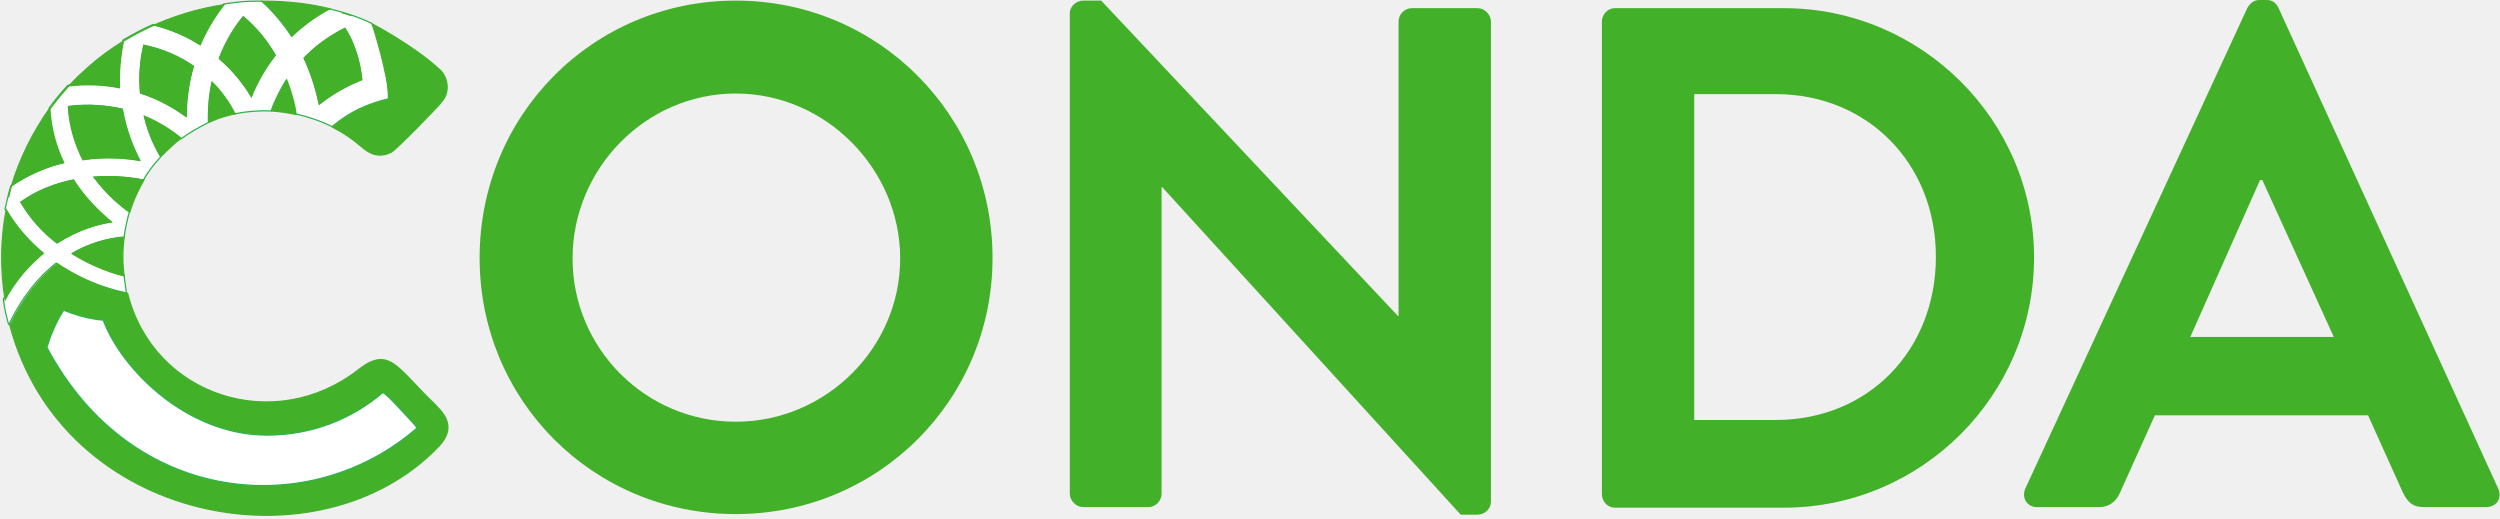
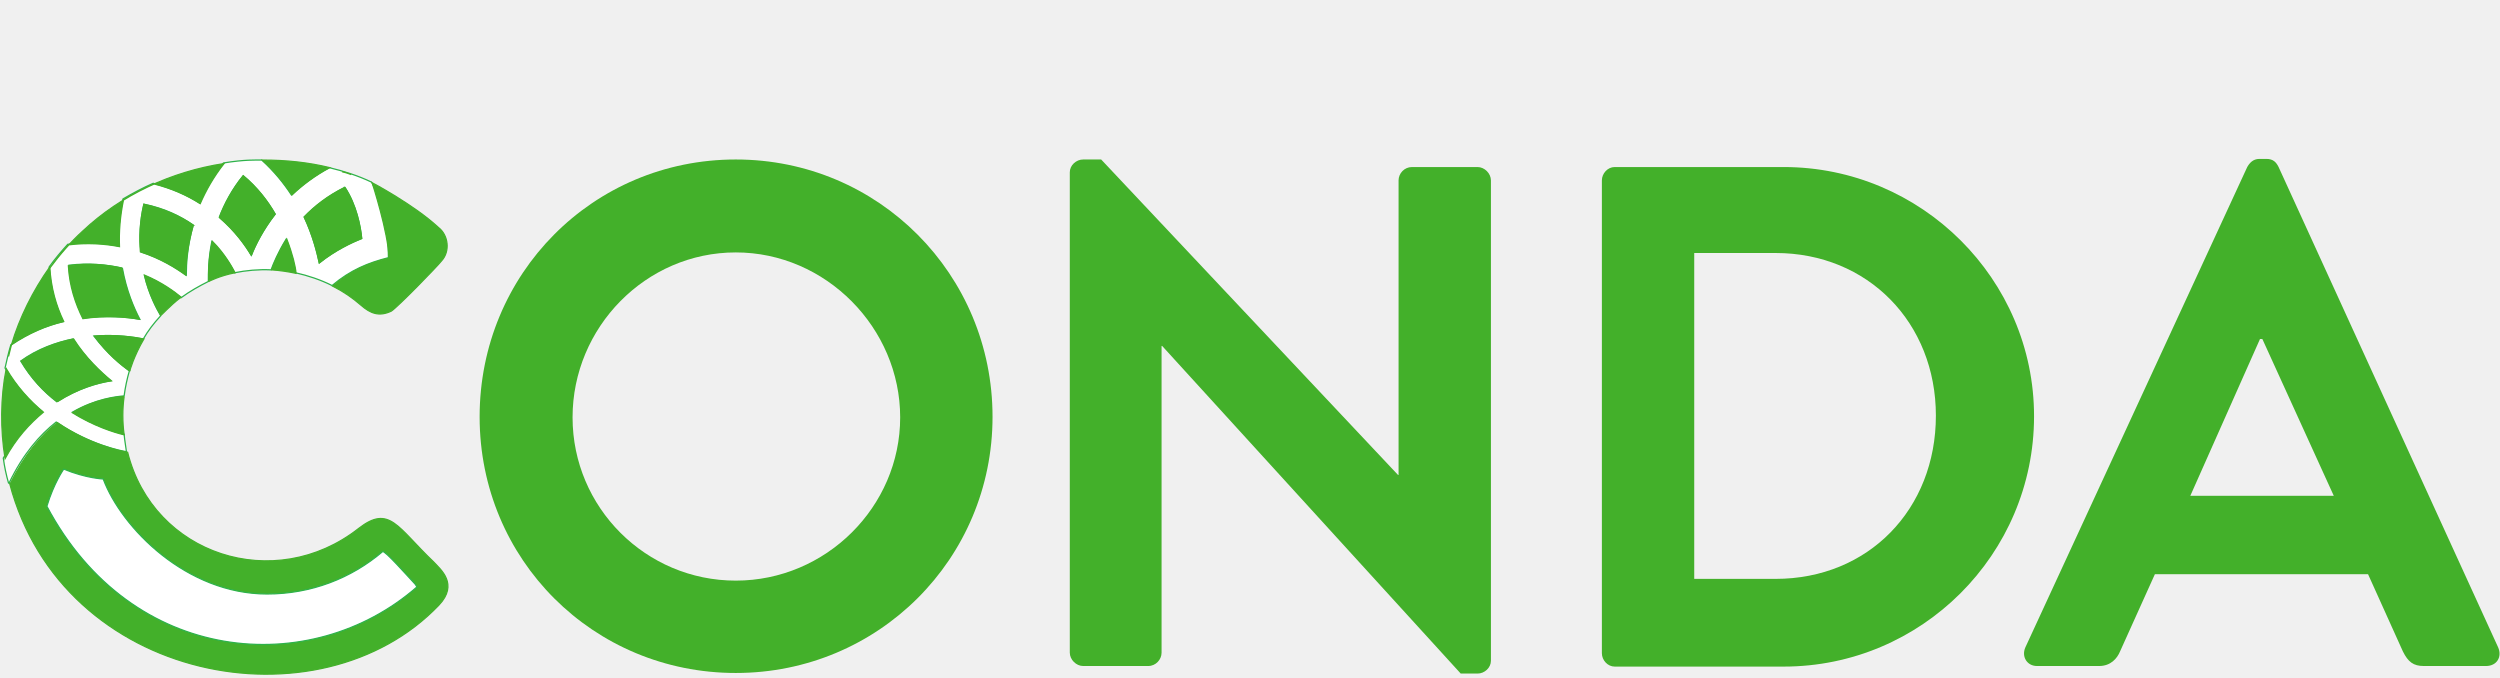
- <svg xmlns="http://www.w3.org/2000/svg" xmlns:xlink="http://www.w3.org/1999/xlink" width="497px" height="103px" viewBox="0 0 497 103" version="1.1">
-   <defs>
-     <path d="M12.125,1.963 C15.821,11.779 28.754,24.828 44.69,24.828 C53.467,24.828 61.435,21.71 67.671,16.398 C68.132,16.167 72.405,21.017 74.137,22.865 C74.484,23.327 74.484,23.442 74.484,23.442 C53.467,41.803 17.784,39.147 0.924,7.391 C2.31,2.771 4.273,-3.28195259e-14 4.273,-3.28195259e-14 C8.776,1.848 12.125,1.963 12.125,1.963 L12.125,1.963 Z" id="path-1" />
+ <svg xmlns="http://www.w3.org/2000/svg" xmlns:xlink="http://www.w3.org/1999/xlink" width="497" height="134.588" viewBox="0 0 497 134.588" version="1.1" id="svg102">
+   <defs id="defs36">
+     <path d="m 12.125,1.963 c 3.695,9.816 16.629,22.865 32.565,22.865 8.776,0 16.744,-3.118 22.98,-8.43 0.462,-0.231 4.735,4.619 6.467,6.467 0.346,0.462 0.346,0.577 0.346,0.577 C 53.467,41.803 17.784,39.147 0.924,7.391 2.31,2.771 4.273,0 4.273,0 8.776,1.848 12.125,1.963 12.125,1.963 Z" id="path-1" />
    <rect id="path-3" x="0.462" y="0.577" width="90.535" height="103.931" />
  </defs>
-   <g id="Page-1" stroke="none" stroke-width="1" fill="none" fill-rule="evenodd">
-     <g id="logo_conda_RGB_inkscape" transform="translate(-2, -3)">
+   <g id="Page-1" style="fill:none;fill-rule:evenodd;stroke:none;stroke-width:1" transform="translate(0,31.58783)">
+     <g id="logo_conda_RGB_inkscape" transform="translate(-2,-3)">
      <g id="g3588">
        <g id="g19-Clipped">
-           <g id="g19" transform="translate(2.309575, 2.309575)">
-             <path d="M24.366,55.43 C22.403,54.968 18.361,53.698 14.088,51.042 C18.708,48.386 22.865,47.924 24.366,47.808 C24.597,46.076 24.943,44.459 25.405,42.843 C23.904,41.688 21.017,39.378 18.361,35.914 C22.634,35.567 26.329,36.145 28.177,36.491 C29.101,34.875 30.255,33.373 31.641,31.872 C30.833,30.486 29.332,27.715 28.408,23.904 C31.872,25.405 34.413,27.253 35.683,28.292 C37.415,27.022 39.263,25.983 41.11,25.059 C41.11,23.442 41.11,20.555 41.803,17.091 C44.228,19.631 45.73,22.056 46.307,23.327 C48.617,22.865 51.042,22.634 53.582,22.749 C54.044,21.479 54.968,19.285 56.585,16.629 C57.739,19.631 58.201,22.056 58.432,23.327 C60.973,23.904 63.398,24.712 65.707,25.867 C69.403,22.749 72.867,21.364 76.909,20.324 C76.909,15.243 76.216,10.278 73.56,5.312 C70.904,4.042 68.017,3.118 65.13,2.425 C62.128,4.042 59.703,5.889 57.624,7.853 C56.123,5.543 54.16,3.118 51.734,0.924 C50.58,0.924 48.386,0.808 44.113,1.501 C42.034,4.157 40.533,6.813 39.378,9.469 C36.838,7.853 33.72,6.467 30.14,5.543 C28.061,6.467 26.098,7.506 24.135,8.661 C23.442,12.01 23.211,15.128 23.327,18.015 C20.324,17.437 16.86,17.206 13.165,17.668 C11.894,19.054 10.624,20.555 9.469,22.172 C9.7,26.329 10.74,29.909 12.241,33.027 C8.776,33.835 5.197,35.336 1.848,37.646 C1.386,39.147 1.039,40.764 0.693,42.265 C2.771,45.845 5.428,48.732 8.084,50.926 C5.428,53.12 2.771,56.123 0.346,60.164 C0.577,61.897 0.924,63.513 1.386,65.13 L1.501,65.13 C4.273,59.356 7.622,55.545 10.855,53.005 C17.437,57.508 23.904,58.779 24.828,58.894 C24.712,57.855 24.481,56.816 24.366,55.43 L24.366,55.43 Z M68.248,6.351 C70.558,9.816 71.366,14.088 71.597,16.513 C69.518,17.322 66.285,18.823 63.167,21.364 C62.705,19.169 61.897,15.936 60.164,12.241 C62.243,10.162 64.899,8.084 68.248,6.351 L68.248,6.351 Z M48.039,4.042 C50.811,6.351 52.889,9.123 54.39,11.663 C51.965,14.781 50.464,17.784 49.656,19.862 C48.501,17.784 46.422,15.012 43.305,12.241 C44.344,9.585 45.845,6.698 48.039,4.042 L48.039,4.042 Z M28.292,9.7 C32.334,10.509 35.452,12.01 38.108,13.857 C36.953,17.899 36.722,21.479 36.722,23.789 C34.644,22.287 31.641,20.44 27.715,19.169 C27.368,16.398 27.484,13.165 28.292,9.7 L28.292,9.7 Z M24.02,22.403 C24.828,26.907 26.329,30.371 27.484,32.565 C24.828,32.103 20.786,31.757 16.283,32.334 C14.781,29.447 13.626,25.867 13.396,21.825 C17.322,21.364 20.902,21.71 24.02,22.403 L24.02,22.403 Z M3.811,40.879 C7.16,38.454 10.855,37.184 14.204,36.491 C16.629,40.302 19.631,43.074 21.71,44.806 C19.054,45.268 15.128,46.307 10.97,48.963 C8.43,47 5.889,44.344 3.811,40.879 L3.811,40.879 Z" id="path21" stroke="#2DB24A" stroke-width="0.25" fill="#FFFFFF" />
-             <g id="g23" stroke="#43B02A" stroke-width="0.25" fill="#43B02A">
-               <path d="M46.422,23.327 C45.73,22.056 44.344,19.516 41.919,17.091 C41.11,20.555 41.11,23.558 41.226,25.059 C41.11,25.059 43.42,23.904 46.422,23.327 L46.422,23.327 Z" id="path25" />
+           <g id="g19" transform="translate(2.309575,2.309575)">
+             <path d="m 24.366,55.43 c -1.963,-0.462 -6.005,-1.732 -10.278,-4.388 4.619,-2.656 8.776,-3.118 10.278,-3.233 0.231,-1.732 0.577,-3.349 1.039,-4.966 -1.501,-1.155 -4.388,-3.464 -7.044,-6.929 4.273,-0.346 7.968,0.231 9.816,0.577 0.924,-1.617 2.079,-3.118 3.464,-4.619 -0.808,-1.386 -2.31,-4.157 -3.233,-7.968 3.464,1.501 6.005,3.349 7.275,4.388 1.732,-1.27 3.58,-2.31 5.428,-3.233 0,-1.617 0,-4.504 0.693,-7.968 2.425,2.541 3.926,4.966 4.504,6.236 2.31,-0.462 4.735,-0.693 7.275,-0.577 0.462,-1.27 1.386,-3.464 3.002,-6.12 1.155,3.002 1.617,5.428 1.848,6.698 2.541,0.577 4.966,1.386 7.275,2.541 3.695,-3.118 7.16,-4.504 11.201,-5.543 0,-5.081 -0.693,-10.047 -3.349,-15.012 C 70.904,4.042 68.017,3.118 65.13,2.425 62.128,4.042 59.703,5.889 57.624,7.853 56.123,5.543 54.16,3.118 51.734,0.924 c -1.155,0 -3.349,-0.115 -7.622,0.577 C 42.034,4.157 40.533,6.813 39.378,9.469 36.838,7.853 33.72,6.467 30.14,5.543 28.061,6.467 26.098,7.506 24.135,8.661 23.442,12.01 23.211,15.128 23.327,18.015 20.324,17.437 16.86,17.206 13.165,17.668 11.894,19.054 10.624,20.555 9.469,22.172 9.7,26.329 10.74,29.909 12.241,33.027 8.776,33.835 5.197,35.336 1.848,37.646 1.386,39.147 1.039,40.764 0.693,42.265 2.771,45.845 5.428,48.732 8.084,50.926 5.428,53.12 2.771,56.123 0.346,60.164 0.577,61.897 0.924,63.513 1.386,65.13 H 1.501 C 4.273,59.356 7.622,55.545 10.855,53.005 c 6.582,4.504 13.049,5.774 13.973,5.889 -0.115,-1.039 -0.346,-2.079 -0.462,-3.464 z M 68.248,6.351 c 2.31,3.464 3.118,7.737 3.349,10.162 -2.079,0.808 -5.312,2.31 -8.43,4.85 -0.462,-2.194 -1.27,-5.428 -3.002,-9.123 2.079,-2.079 4.735,-4.157 8.084,-5.889 z M 48.039,4.042 c 2.771,2.31 4.85,5.081 6.351,7.622 -2.425,3.118 -3.926,6.12 -4.735,8.199 -1.155,-2.079 -3.233,-4.85 -6.351,-7.622 1.039,-2.656 2.541,-5.543 4.735,-8.199 z M 28.292,9.7 c 4.042,0.808 7.16,2.31 9.816,4.157 -1.155,4.042 -1.386,7.622 -1.386,9.931 -2.079,-1.501 -5.081,-3.349 -9.007,-4.619 -0.346,-2.771 -0.231,-6.005 0.577,-9.469 z m -4.273,12.703 c 0.808,4.504 2.31,7.968 3.464,10.162 C 24.828,32.103 20.786,31.757 16.282,32.334 14.781,29.447 13.626,25.867 13.396,21.825 17.322,21.364 20.902,21.71 24.02,22.403 Z M 3.811,40.879 C 7.16,38.454 10.855,37.184 14.204,36.491 c 2.425,3.811 5.428,6.582 7.506,8.314 C 19.054,45.268 15.128,46.307 10.97,48.963 8.43,47 5.889,44.344 3.811,40.879 Z" id="path21" style="fill:#ffffff;stroke:#2db24a;stroke-width:0.25" />
+             <g id="g23" style="fill:#43b02a;stroke:#43b02a;stroke-width:0.25">
+               <path d="m 46.422,23.327 c -0.693,-1.27 -2.079,-3.811 -4.504,-6.236 -0.808,3.464 -0.808,6.467 -0.693,7.968 -0.115,0 2.194,-1.155 5.197,-1.732 z" id="path25" />
              <path id="path27" />
              <path id="path29" />
              <path id="path31" />
-               <path d="M35.683,28.177 C34.413,27.138 31.988,25.29 28.408,23.789 C29.332,27.599 30.833,30.371 31.641,31.757 C31.641,31.988 33.258,30.024 35.683,28.177 L35.683,28.177 Z" id="path35" />
-               <path d="M49.656,19.862 C50.464,17.784 51.965,14.781 54.39,11.663 C52.889,9.007 50.811,6.351 48.039,4.042 C45.845,6.813 44.344,9.585 43.305,12.356 C46.422,15.012 48.386,17.784 49.656,19.862 L49.656,19.862 Z" id="path37" />
-               <path d="M28.292,36.491 L28.292,36.491 C26.445,36.145 22.749,35.567 18.477,35.914 C21.017,39.494 23.904,41.803 25.521,42.843 C25.405,42.958 26.329,39.84 28.292,36.491 L28.292,36.491 Z" id="path39" />
-               <path d="M11.086,48.963 C15.243,46.307 19.169,45.152 21.825,44.806 C19.747,43.074 16.744,40.302 14.319,36.491 C10.855,37.184 7.275,38.57 3.926,40.879 C5.889,44.344 8.43,47 11.086,48.963 L11.086,48.963 Z" id="path43" />
-               <path d="M24.366,47.924 C22.749,48.039 18.708,48.386 14.088,51.157 C18.361,53.813 22.403,55.083 24.366,55.545 L24.366,55.545 C24.02,53.005 24.02,50.349 24.366,47.924 L24.366,47.924 L24.366,47.924 Z" id="path45" />
-               <path d="M38.108,13.857 C35.567,12.125 32.334,10.624 28.292,9.7 C27.484,13.165 27.368,16.398 27.599,19.169 C31.526,20.44 34.528,22.287 36.607,23.789 C36.607,21.479 36.953,17.899 38.108,13.857 L38.108,13.857 Z" id="path47" />
-               <path d="M73.675,5.428 C73.675,5.428 76.909,15.359 77.024,20.44 C73.098,21.364 69.634,22.749 65.823,25.983 C67.901,27.022 69.749,28.292 71.481,29.794 C73.329,31.41 75.061,32.103 77.486,30.948 C78.872,30.024 86.609,22.056 87.417,21.017 C89.265,19.054 88.803,15.821 86.84,14.319 C81.99,9.816 73.675,5.428 73.675,5.428 L73.675,5.428 Z" id="path49" />
-               <path d="M1.963,37.646 C5.428,35.336 8.892,33.835 12.356,33.027 C10.855,29.909 9.816,26.329 9.585,22.172 C6.236,26.907 3.58,32.219 1.963,37.646 L1.963,37.646 Z" id="path51" />
-               <path d="M27.368,32.565 C26.214,30.371 24.712,26.791 23.904,22.403 C20.786,21.71 17.322,21.364 13.28,21.941 C13.511,25.983 14.666,29.447 16.167,32.45 C20.786,31.757 24.712,32.103 27.368,32.565 L27.368,32.565 Z" id="path55" />
+               <path d="m 35.683,28.177 c -1.27,-1.039 -3.695,-2.887 -7.275,-4.388 0.924,3.811 2.425,6.582 3.233,7.968 0,0.231 1.617,-1.732 4.042,-3.58 z" id="path35" />
+               <path d="m 49.656,19.862 c 0.808,-2.079 2.31,-5.081 4.735,-8.199 -1.501,-2.656 -3.58,-5.312 -6.351,-7.622 -2.194,2.771 -3.695,5.543 -4.735,8.314 3.118,2.656 5.081,5.428 6.351,7.506 z" id="path37" />
+               <path d="m 28.292,36.491 v 0 c -1.848,-0.346 -5.543,-0.924 -9.816,-0.577 2.541,3.58 5.428,5.889 7.044,6.929 -0.115,0.115 0.808,-3.002 2.771,-6.351 z" id="path39" />
+               <path d="m 11.086,48.963 c 4.157,-2.656 8.084,-3.811 10.74,-4.157 -2.079,-1.732 -5.081,-4.504 -7.506,-8.314 -3.464,0.693 -7.044,2.079 -10.393,4.388 1.963,3.464 4.504,6.12 7.16,8.084 z" id="path43" />
+               <path d="m 24.366,47.924 c -1.617,0.115 -5.658,0.462 -10.278,3.233 4.273,2.656 8.314,3.926 10.278,4.388 v 0 c -0.346,-2.541 -0.346,-5.197 0,-7.622 z" id="path45" />
+               <path d="m 38.108,13.857 c -2.541,-1.732 -5.774,-3.233 -9.816,-4.157 -0.808,3.464 -0.924,6.698 -0.693,9.469 3.926,1.27 6.929,3.118 9.007,4.619 0,-2.31 0.346,-5.889 1.501,-9.931 z" id="path47" />
+               <path d="m 73.675,5.428 c 0,0 3.233,9.931 3.349,15.012 -3.926,0.924 -7.391,2.31 -11.201,5.543 2.079,1.039 3.926,2.31 5.658,3.811 1.848,1.617 3.58,2.31 6.005,1.155 1.386,-0.924 9.123,-8.892 9.931,-9.931 1.848,-1.963 1.386,-5.197 -0.577,-6.698 C 81.99,9.816 73.675,5.428 73.675,5.428 Z" id="path49" />
+               <path d="M 1.963,37.646 C 5.428,35.336 8.892,33.835 12.356,33.027 10.855,29.909 9.816,26.329 9.585,22.172 6.236,26.907 3.58,32.219 1.963,37.646 Z" id="path51" />
+               <path d="m 27.368,32.565 c -1.155,-2.194 -2.656,-5.774 -3.464,-10.162 -3.118,-0.693 -6.582,-1.039 -10.624,-0.462 0.231,4.042 1.386,7.506 2.887,10.509 4.619,-0.693 8.545,-0.346 11.201,0.115 z" id="path55" />
              <path id="path57" />
-               <path d="M13.28,17.784 C16.975,17.322 20.44,17.553 23.442,18.13 C23.327,15.243 23.558,12.125 24.251,8.776 C26.214,7.622 28.177,6.582 30.255,5.658 C33.951,6.582 36.953,7.968 39.494,9.585 C40.649,6.929 42.15,4.273 44.228,1.617 C33.72,3.233 23.789,7.853 16.167,15.012 C13.742,17.206 11.548,19.747 9.585,22.403 C10.74,20.671 12.01,19.169 13.28,17.784 L13.28,17.784 Z" id="path59" />
+               <path d="m 13.28,17.784 c 3.695,-0.462 7.16,-0.231 10.162,0.346 -0.115,-2.887 0.115,-6.005 0.808,-9.354 1.963,-1.155 3.926,-2.194 6.005,-3.118 3.695,0.924 6.698,2.31 9.238,3.926 1.155,-2.656 2.656,-5.312 4.735,-7.968 -10.509,1.617 -20.44,6.236 -28.061,13.396 -2.425,2.194 -4.619,4.735 -6.582,7.391 1.155,-1.732 2.425,-3.233 3.695,-4.619 z" id="path59" />
              <path id="path61" />
              <path id="path63" />
              <path id="path65" />
-               <path d="M1.386,39.956 C1.617,39.147 1.732,38.454 1.963,37.646 C1.732,38.454 1.501,39.263 1.386,39.956 L1.386,39.956 Z" id="path67" />
+               <path d="M 1.386,39.956 C 1.617,39.147 1.732,38.454 1.963,37.646 1.732,38.454 1.501,39.263 1.386,39.956 Z" id="path67" />
              <path id="path69" />
-               <path d="M8.314,51.042 C5.658,48.848 3.002,45.961 0.924,42.381 C-0.231,48.27 -0.231,54.506 0.693,60.28 C2.887,56.238 5.543,53.351 8.314,51.042 L8.314,51.042 Z" id="path71" />
+               <path d="M 8.314,51.042 C 5.658,48.848 3.002,45.961 0.924,42.381 -0.231,48.27 -0.231,54.506 0.693,60.28 2.887,56.238 5.543,53.351 8.314,51.042 Z" id="path71" />
              <path id="path73" />
-               <path d="M85.916,80.835 C78.641,73.906 77.14,69.403 71.019,74.137 C54.275,87.302 30.14,79.449 25.059,59.01 C24.135,58.894 17.668,57.624 11.086,53.12 C7.853,55.661 4.504,59.587 1.732,65.245 L1.617,65.245 C12.125,104.97 63.282,114.208 86.955,89.381 C90.882,85.223 87.302,82.336 85.916,80.835 L85.916,80.835 Z" id="path75" />
+               <path d="M 85.916,80.835 C 78.641,73.906 77.14,69.403 71.019,74.137 54.275,87.302 30.14,79.449 25.059,59.01 24.135,58.894 17.668,57.624 11.086,53.12 7.853,55.661 4.504,59.587 1.732,65.245 H 1.617 C 12.125,104.97 63.282,114.208 86.955,89.381 90.882,85.223 87.302,82.336 85.916,80.835 Z" id="path75" />
              <path id="path77" />
-               <path d="M68.248,6.351 C64.899,7.968 62.243,10.047 60.164,12.241 C61.897,15.936 62.705,19.285 63.167,21.364 C66.4,18.823 69.634,17.322 71.597,16.513 C71.366,14.204 70.558,9.931 68.248,6.351 L68.248,6.351 Z" id="path79" />
+               <path d="m 68.248,6.351 c -3.349,1.617 -6.005,3.695 -8.084,5.889 1.732,3.695 2.541,7.044 3.002,9.123 3.233,-2.541 6.467,-4.042 8.43,-4.85 C 71.366,14.204 70.558,9.931 68.248,6.351 Z" id="path79" />
              <path id="path81" />
-               <path d="M56.7,16.629 C55.083,19.169 54.16,21.479 53.698,22.749 L53.698,22.749 C55.314,22.865 56.931,23.096 58.548,23.442 C58.432,22.056 57.855,19.631 56.7,16.629 L56.7,16.629 Z" id="path83" />
-               <path d="M69.518,3.811 C68.941,3.58 68.248,3.349 67.671,3.233 C68.363,3.349 68.941,3.58 69.518,3.811 L69.518,3.811 Z" id="path85" />
-               <path d="M57.739,7.853 C59.818,5.889 62.243,4.042 65.245,2.425 C60.973,1.386 56.585,0.924 51.85,0.924 C54.275,3.118 56.238,5.543 57.739,7.853 L57.739,7.853 Z" id="path87" />
+               <path d="m 56.7,16.629 c -1.617,2.541 -2.541,4.85 -3.002,6.12 v 0 c 1.617,0.115 3.233,0.346 4.85,0.693 -0.115,-1.386 -0.693,-3.811 -1.848,-6.813 z" id="path83" />
+               <path d="M 69.518,3.811 C 68.941,3.58 68.248,3.349 67.671,3.233 68.363,3.349 68.941,3.58 69.518,3.811 Z" id="path85" />
+               <path d="M 57.739,7.853 C 59.818,5.889 62.243,4.042 65.245,2.425 60.973,1.386 56.585,0.924 51.85,0.924 54.275,3.118 56.238,5.543 57.739,7.853 Z" id="path87" />
              <path id="path89" />
            </g>
-             <g id="g91" transform="translate(8.083511, 62.35851)">
+             <g id="g91" transform="translate(8.083511,62.35851)">
              <g id="g99-Clipped">
                <mask id="mask-2" fill="white">
-                   <use xlink:href="#path-1" />
+                   <use xlink:href="#path-1" id="use70" x="0" y="0" width="100%" height="100%" />
                </mask>
                <g id="SVGID_2_" />
                <g id="g99" mask="url(#mask-2)">
-                   <g transform="translate(-9.238298, -63.5133)">
+                   <g transform="translate(-9.238298,-63.5133)" id="g83">
                    <g id="rect107-Clipped">
                      <mask id="mask-4" fill="white">
-                         <use xlink:href="#path-3" />
+                         <use xlink:href="#path-3" id="use74" x="0" y="0" width="100%" height="100%" />
                      </mask>
                      <g id="SVGID_4_" />
-                       <rect id="rect107" stroke="#2DB24A" stroke-width="0.25" fill="#FFFFFF" mask="url(#mask-4)" x="2.656" y="56.123" width="88.341" height="49.656" />
+                       <rect id="rect107" mask="url(#mask-4)" x="2.656" y="56.123" width="88.341" height="49.656" style="fill:#ffffff;stroke:#2db24a;stroke-width:0.25" />
                    </g>
                    <g id="use109">
-                       <rect id="SVGID_4_" stroke="#2DB24A" stroke-width="0.25" x="0.462" y="0.577" width="90.535" height="103.931" />
+                       <rect id="rect80" x="0.462" y="0.577" width="90.535" height="103.931" style="stroke:#2db24a;stroke-width:0.25" />
                    </g>
                  </g>
                </g>
              </g>
-               <g id="use111" stroke="#2DB24A" stroke-width="0.25">
-                 <path d="M12.125,1.963 C15.821,11.779 28.754,24.828 44.69,24.828 C53.467,24.828 61.435,21.71 67.671,16.398 C68.132,16.167 72.405,21.017 74.137,22.865 C74.484,23.327 74.484,23.442 74.484,23.442 C53.467,41.803 17.784,39.147 0.924,7.391 C2.31,2.771 4.273,-3.28195259e-14 4.273,-3.28195259e-14 C8.776,1.848 12.125,1.963 12.125,1.963 L12.125,1.963 Z" id="SVGID_2_" />
+               <g id="use111" style="stroke:#2db24a;stroke-width:0.25">
+                 <path d="m 12.125,1.963 c 3.695,9.816 16.629,22.865 32.565,22.865 8.776,0 16.744,-3.118 22.98,-8.43 0.462,-0.231 4.735,4.619 6.467,6.467 0.346,0.462 0.346,0.577 0.346,0.577 C 53.467,41.803 17.784,39.147 0.924,7.391 2.31,2.771 4.273,0 4.273,0 8.776,1.848 12.125,1.963 12.125,1.963 Z" id="path88" />
              </g>
            </g>
          </g>
        </g>
-         <g id="g119" transform="translate(97.00213, 2.309575)" fill="#43B02A">
-           <path d="M51.273,0.808 C79.68,0.808 102.314,23.673 102.314,51.965 C102.314,80.258 79.565,102.892 51.273,102.892 C22.98,102.892 0.346,80.373 0.346,51.965 C0.346,23.558 22.865,0.808 51.273,0.808 L51.273,0.808 Z M51.273,84.53 C69.172,84.53 83.953,69.865 83.953,52.081 C83.953,34.297 69.172,19.285 51.273,19.285 C33.373,19.285 18.823,34.182 18.823,52.081 C18.823,69.98 33.373,84.53 51.273,84.53 L51.273,84.53 Z" id="path121" />
-           <path d="M117.673,3.349 C117.673,1.963 118.943,0.808 120.329,0.808 L123.909,0.808 L182.918,63.513 L183.034,63.513 L183.034,4.966 C183.034,3.58 184.189,2.31 185.69,2.31 L198.739,2.31 C200.125,2.31 201.395,3.58 201.395,4.966 L201.395,100.466 C201.395,101.852 200.125,103.007 198.739,103.007 L195.39,103.007 L136.034,37.877 L135.918,37.877 L135.918,98.85 C135.918,100.236 134.764,101.506 133.262,101.506 L120.329,101.506 C118.943,101.506 117.673,100.236 117.673,98.85 L117.673,3.349 L117.673,3.349 Z" id="path123" />
-           <path d="M223.451,4.966 C223.451,3.58 224.606,2.31 225.992,2.31 L259.596,2.31 C286.965,2.31 309.368,24.597 309.368,51.85 C309.368,79.334 286.965,101.621 259.596,101.621 L225.992,101.621 C224.606,101.621 223.451,100.351 223.451,98.965 L223.451,4.966 L223.451,4.966 Z M257.979,84.184 C276.456,84.184 289.852,70.327 289.852,51.734 C289.852,33.258 276.341,19.4 257.979,19.4 L241.812,19.4 L241.812,84.184 L257.979,84.184 L257.979,84.184 Z" id="path125" />
-           <path d="M307.635,97.81 L351.748,2.31 C352.21,1.501 352.903,0.693 354.173,0.693 L355.559,0.693 C356.945,0.693 357.522,1.386 357.984,2.31 L401.635,97.81 C402.443,99.658 401.404,101.506 399.21,101.506 L386.854,101.506 C384.775,101.506 383.736,100.697 382.697,98.619 L375.768,83.26 L333.387,83.26 L326.458,98.619 C325.881,100.005 324.611,101.506 322.301,101.506 L309.945,101.506 C307.982,101.506 306.827,99.658 307.635,97.81 L307.635,97.81 Z M368.955,67.671 L354.751,36.491 L354.289,36.491 L340.431,67.671 L368.955,67.671 L368.955,67.671 Z" id="path127" />
+         <g id="g119" transform="translate(97.00213,2.309575)" style="fill:#43b02a">
+           <path d="m 51.273,0.808 c 28.408,0 51.042,22.865 51.042,51.157 0,28.292 -22.749,50.926 -51.042,50.926 -28.292,0 -50.926,-22.518 -50.926,-50.926 0,-28.408 22.518,-51.157 50.926,-51.157 z m 0,83.722 c 17.899,0 32.68,-14.666 32.68,-32.45 0,-17.784 -14.781,-32.796 -32.68,-32.796 -17.899,0 -32.45,14.897 -32.45,32.796 0,17.899 14.55,32.45 32.45,32.45 z" id="path121" />
+           <path d="m 117.673,3.349 c 0,-1.386 1.27,-2.541 2.656,-2.541 h 3.58 L 182.918,63.513 h 0.115 V 4.966 c 0,-1.386 1.155,-2.656 2.656,-2.656 h 13.049 c 1.386,0 2.656,1.27 2.656,2.656 V 100.466 c 0,1.386 -1.27,2.541 -2.656,2.541 H 195.39 L 136.034,37.877 h -0.115 V 98.85 c 0,1.386 -1.155,2.656 -2.656,2.656 h -12.934 c -1.386,0 -2.656,-1.27 -2.656,-2.656 z" id="path123" />
+           <path d="m 223.451,4.966 c 0,-1.386 1.155,-2.656 2.541,-2.656 h 33.604 c 27.368,0 49.771,22.287 49.771,49.54 0,27.484 -22.403,49.771 -49.771,49.771 h -33.604 c -1.386,0 -2.541,-1.27 -2.541,-2.656 z m 34.528,79.218 c 18.477,0 31.872,-13.857 31.872,-32.45 0,-18.477 -13.511,-32.334 -31.872,-32.334 h -16.167 v 64.784 z" id="path125" />
+           <path d="M 307.635,97.81 351.748,2.31 c 0.462,-0.808 1.155,-1.617 2.425,-1.617 h 1.386 c 1.386,0 1.963,0.693 2.425,1.617 l 43.651,95.501 c 0.808,1.848 -0.231,3.695 -2.425,3.695 h -12.356 c -2.079,0 -3.118,-0.808 -4.157,-2.887 l -6.929,-15.359 h -42.381 l -6.929,15.359 c -0.577,1.386 -1.848,2.887 -4.157,2.887 H 309.945 c -1.963,0 -3.118,-1.848 -2.31,-3.695 z m 61.319,-30.14 -14.204,-31.179 h -0.462 l -13.857,31.179 z" id="path127" />
        </g>
      </g>
    </g>
  </g>
</svg>
